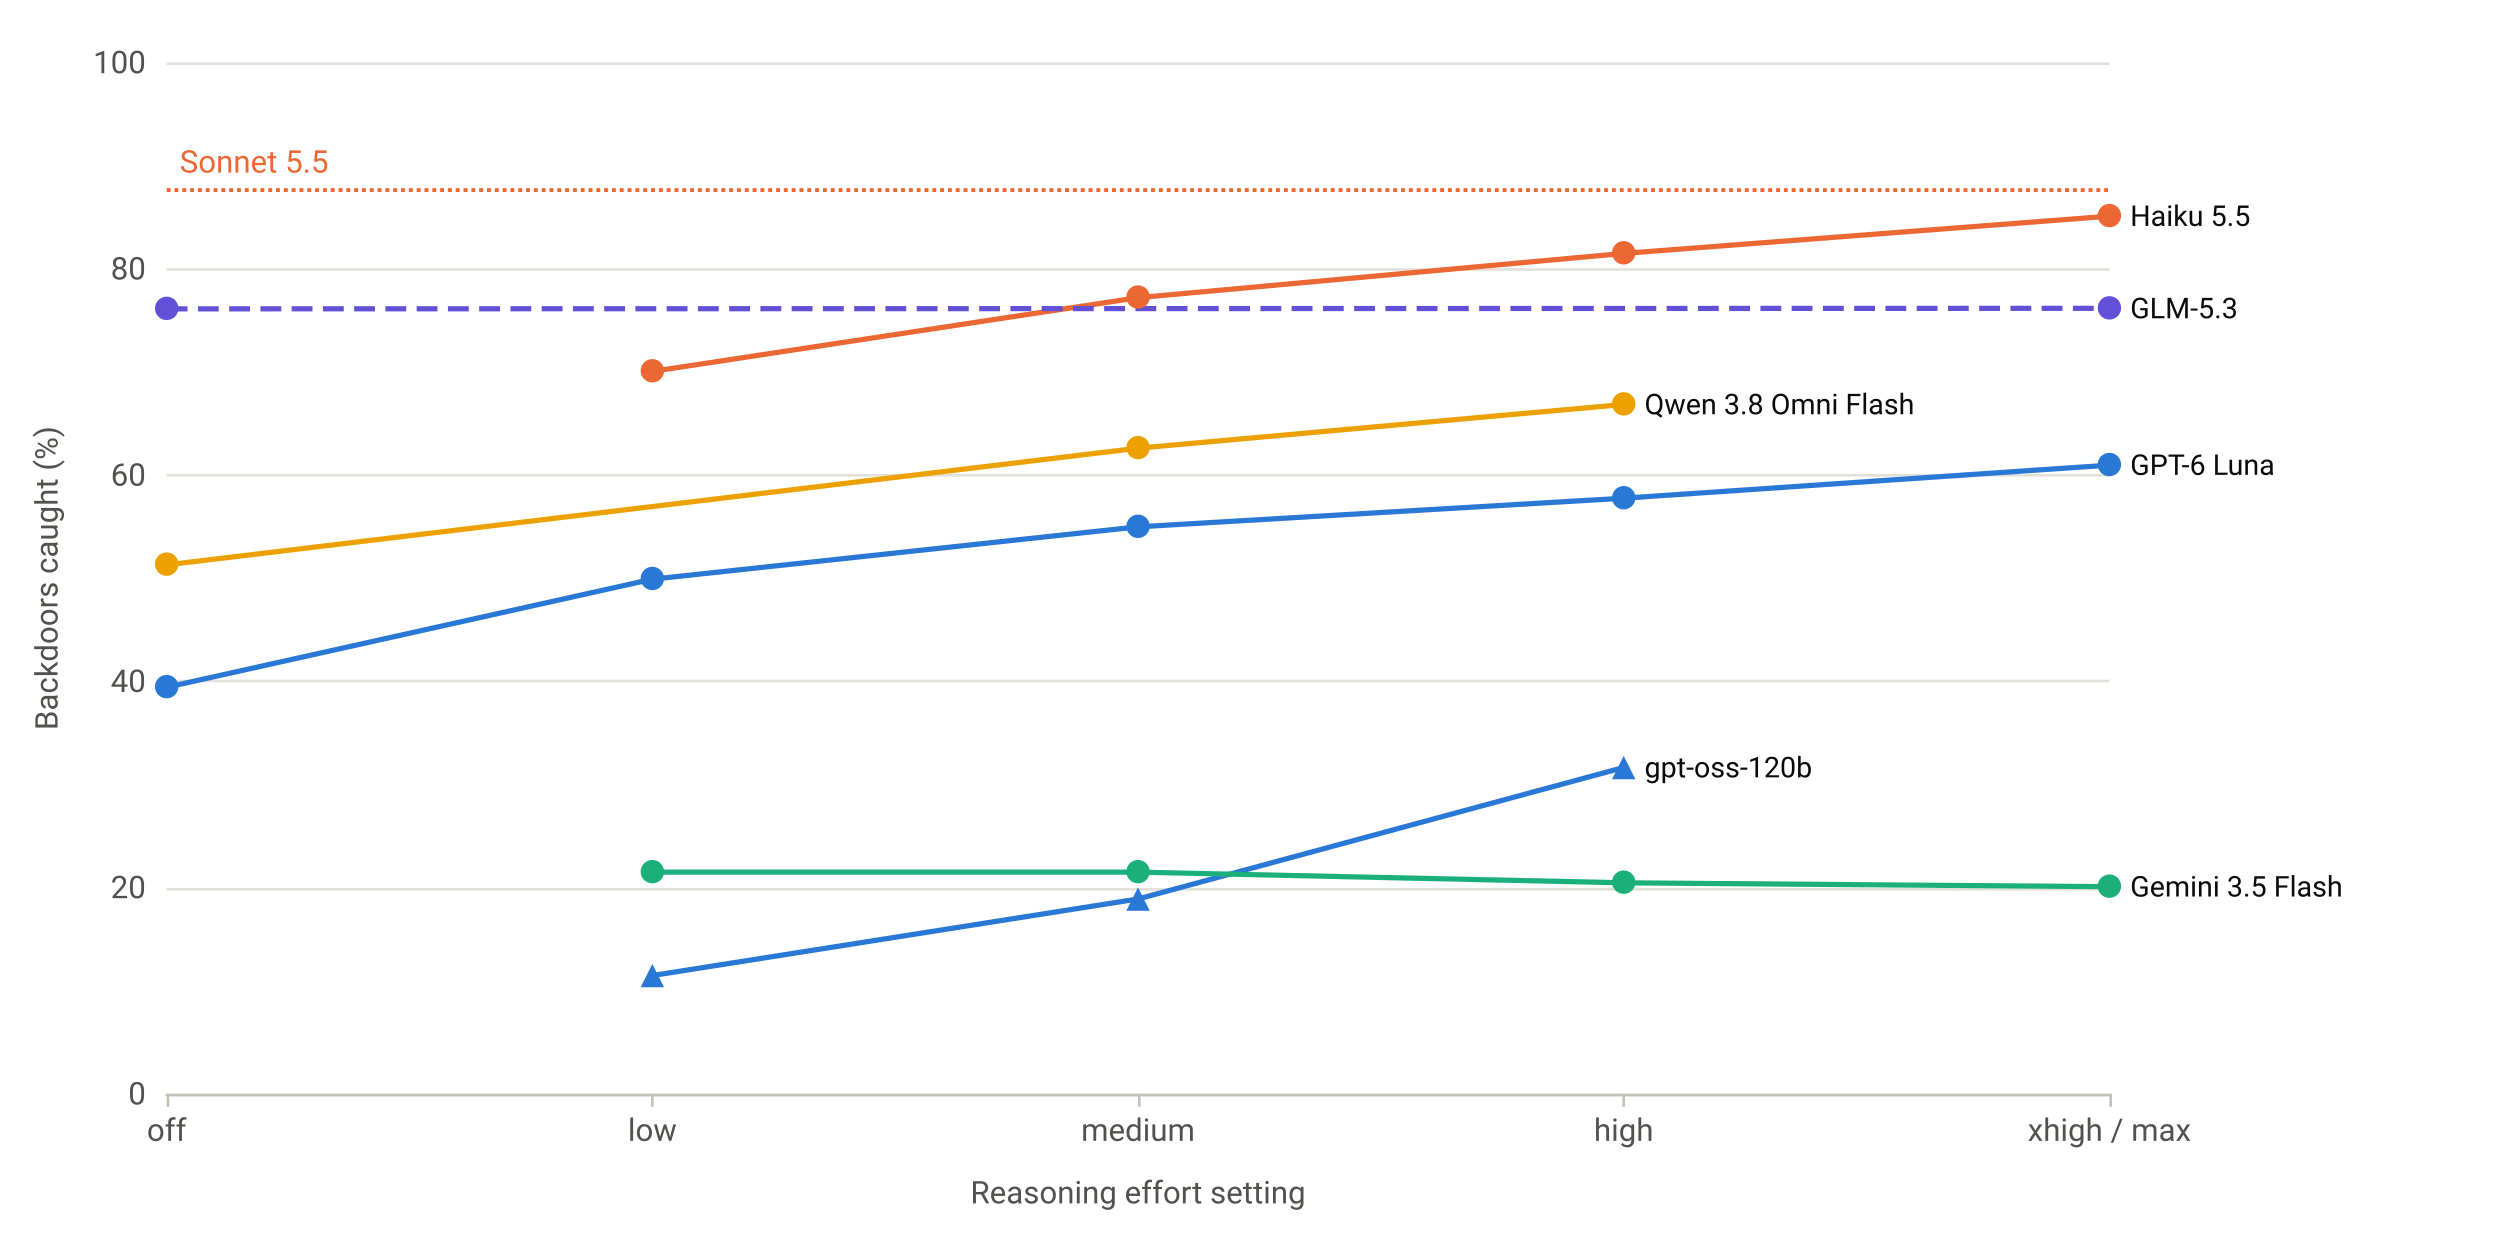
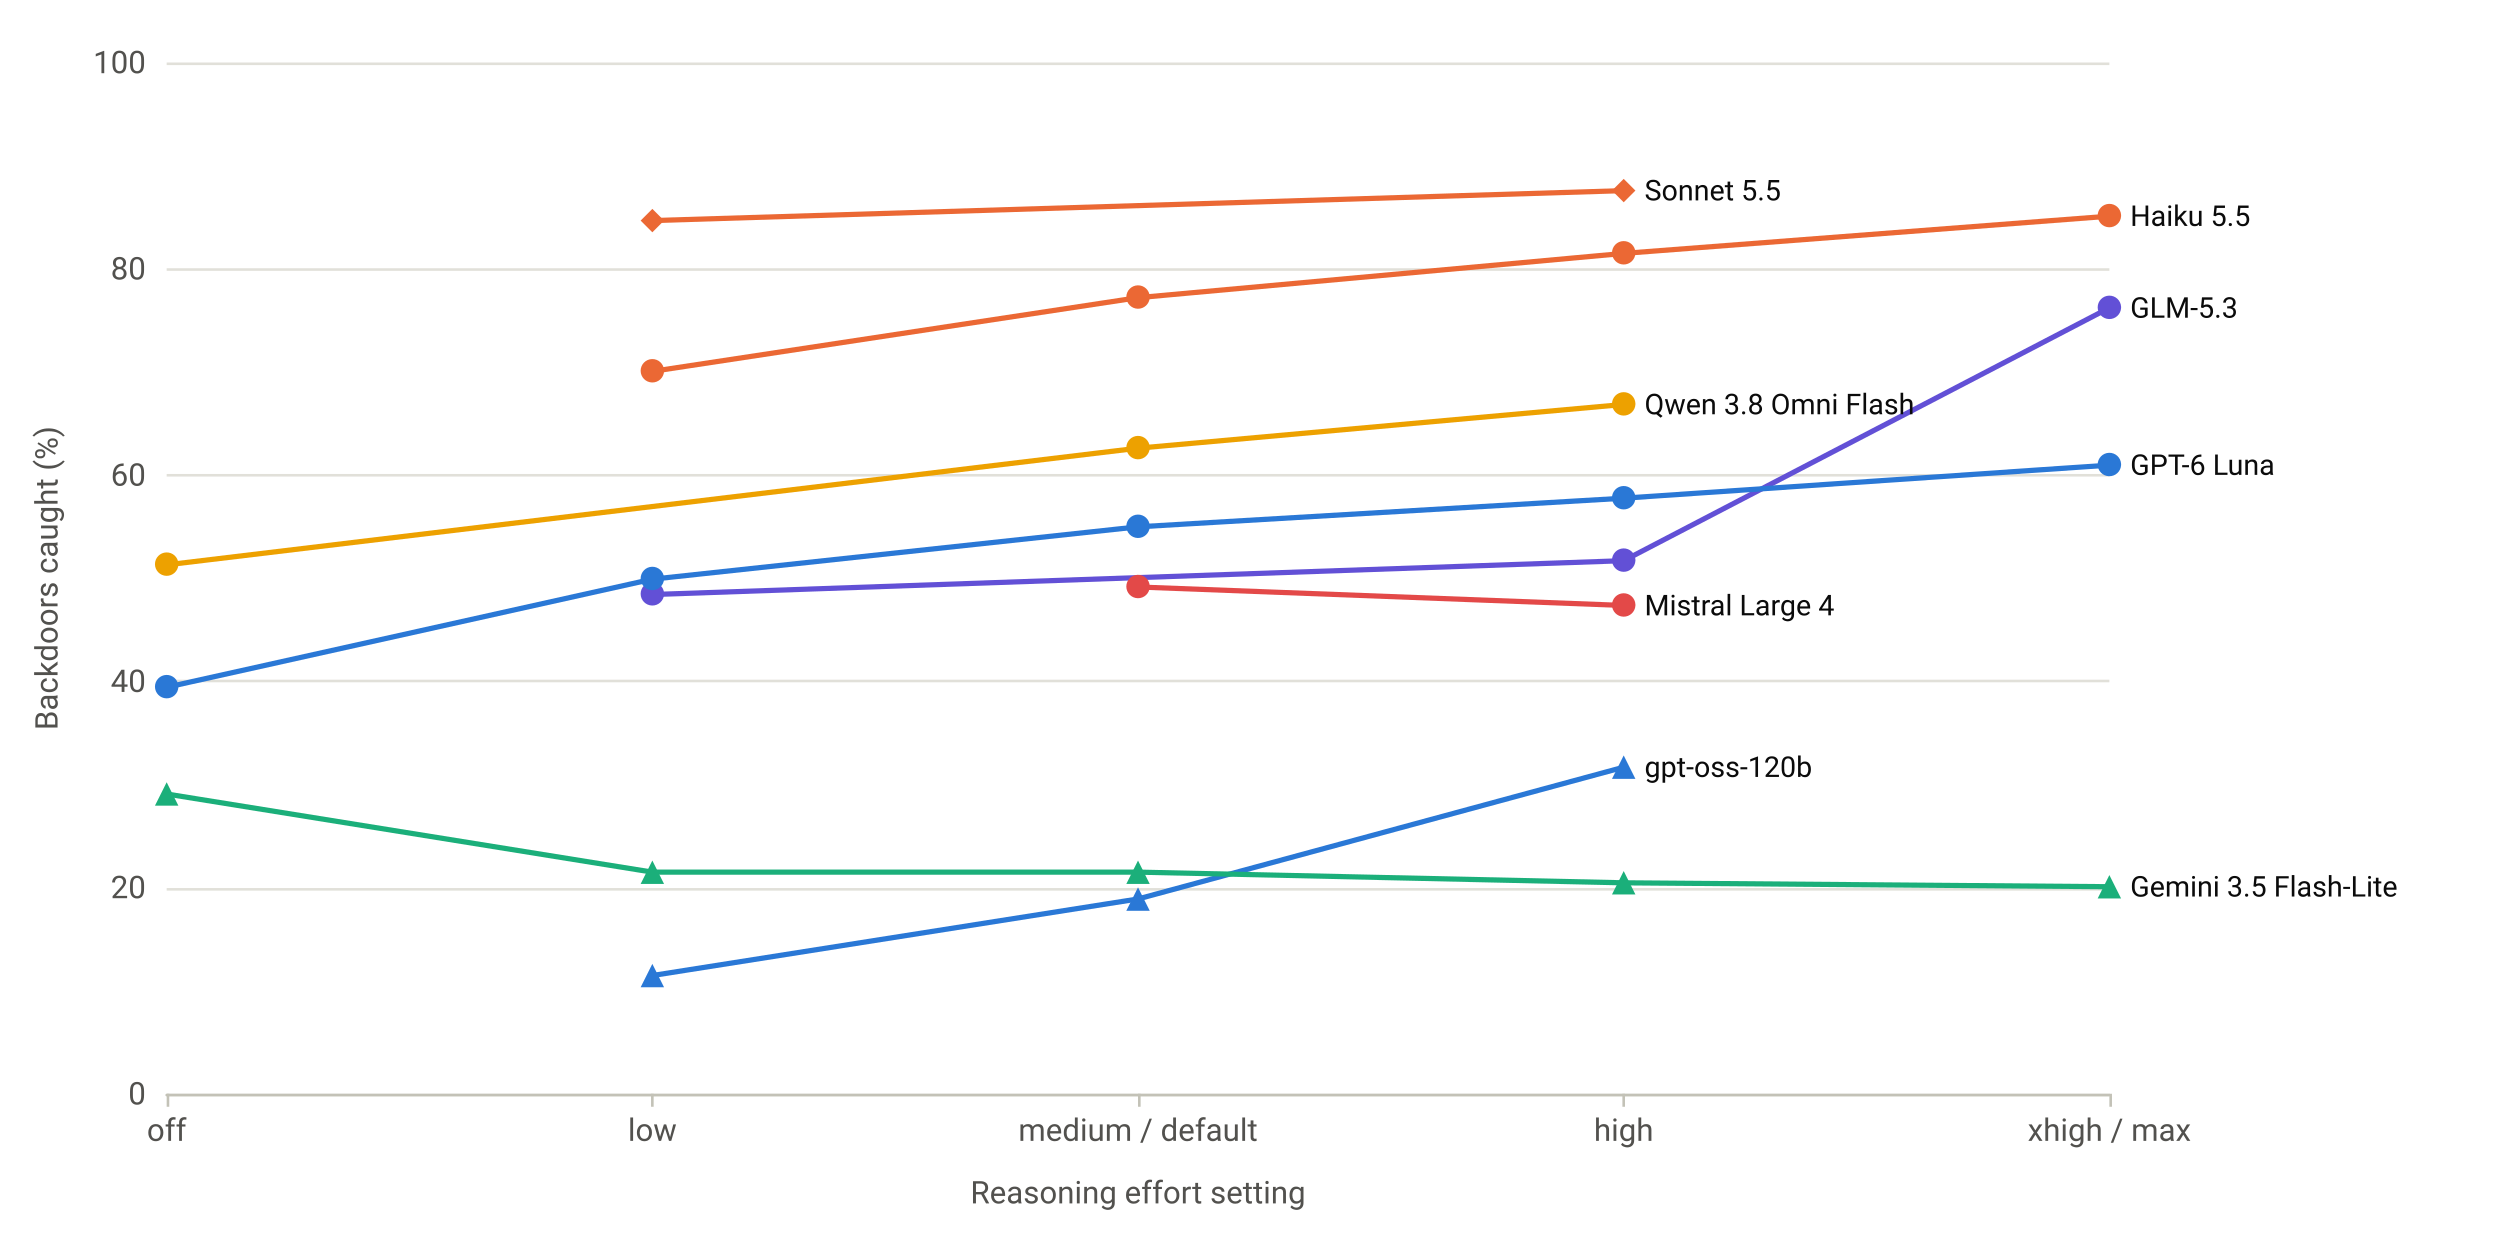
<svg xmlns="http://www.w3.org/2000/svg" width="960" height="480" version="1.1" baseProfile="full" viewBox="0 0 960 480">
  <rect width="960" height="480" x="0" y="0" fill="#ffffff" />
  <path d="M64 420.5L810 420.5" fill="transparent" stroke="#e1e0d9" class="zr1-cls-10" />
  <path d="M64 341.5L810 341.5" fill="transparent" stroke="#e1e0d9" class="zr1-cls-10" />
  <path d="M64 261.5L810 261.5" fill="transparent" stroke="#e1e0d9" class="zr1-cls-10" />
  <path d="M64 182.5L810 182.5" fill="transparent" stroke="#e1e0d9" class="zr1-cls-10" />
  <path d="M64 103.5L810 103.5" fill="transparent" stroke="#e1e0d9" class="zr1-cls-10" />
  <path d="M64 24.5L810 24.5" fill="transparent" stroke="#e1e0d9" class="zr1-cls-10" />
  <text dominant-baseline="central" text-anchor="middle" style="font-size:12px;font-family:-apple-system, BlinkMacSystemFont, 'Segoe UI', Roboto, Helvetica, Arial, sans-serif;" xml:space="preserve" y="-6" transform="matrix(0,-1,1,0,24,222)" fill="#52514e">Backdoors caught (%)</text>
  <path d="M64 420.5L810 420.5" fill="transparent" stroke="#c3c2b7" stroke-linecap="round" class="zr1-cls-10" />
  <text dominant-baseline="central" text-anchor="middle" style="font-size:12px;font-family:-apple-system, BlinkMacSystemFont, 'Segoe UI', Roboto, Helvetica, Arial, sans-serif;" xml:space="preserve" y="6" transform="translate(437 452)" fill="#52514e">Reasoning effort setting</text>
  <path d="M64.5 420L64.5 425" fill="transparent" stroke="#c3c2b7" class="zr1-cls-10" />
  <path d="M250.5 420L250.5 425" fill="transparent" stroke="#c3c2b7" class="zr1-cls-10" />
  <path d="M437.5 420L437.5 425" fill="transparent" stroke="#c3c2b7" class="zr1-cls-10" />
  <path d="M623.5 420L623.5 425" fill="transparent" stroke="#c3c2b7" class="zr1-cls-10" />
  <path d="M810.5 420L810.5 425" fill="transparent" stroke="#c3c2b7" class="zr1-cls-10" />
  <text dominant-baseline="central" text-anchor="end" style="font-size:12px;font-family:-apple-system, BlinkMacSystemFont, 'Segoe UI', Roboto, Helvetica, Arial, sans-serif;" transform="translate(56 420)" fill="#52514e">0</text>
  <text dominant-baseline="central" text-anchor="end" style="font-size:12px;font-family:-apple-system, BlinkMacSystemFont, 'Segoe UI', Roboto, Helvetica, Arial, sans-serif;" transform="translate(56 340.8)" fill="#52514e">20</text>
  <text dominant-baseline="central" text-anchor="end" style="font-size:12px;font-family:-apple-system, BlinkMacSystemFont, 'Segoe UI', Roboto, Helvetica, Arial, sans-serif;" transform="translate(56 261.6)" fill="#52514e">40</text>
  <text dominant-baseline="central" text-anchor="end" style="font-size:12px;font-family:-apple-system, BlinkMacSystemFont, 'Segoe UI', Roboto, Helvetica, Arial, sans-serif;" transform="translate(56 182.4)" fill="#52514e">60</text>
  <text dominant-baseline="central" text-anchor="end" style="font-size:12px;font-family:-apple-system, BlinkMacSystemFont, 'Segoe UI', Roboto, Helvetica, Arial, sans-serif;" transform="translate(56 103.2)" fill="#52514e">80</text>
  <text dominant-baseline="central" text-anchor="end" style="font-size:12px;font-family:-apple-system, BlinkMacSystemFont, 'Segoe UI', Roboto, Helvetica, Arial, sans-serif;" transform="translate(56 24)" fill="#52514e">100</text>
  <text dominant-baseline="central" text-anchor="middle" style="font-size:12px;font-family:-apple-system, BlinkMacSystemFont, 'Segoe UI', Roboto, Helvetica, Arial, sans-serif;" y="6" transform="translate(64 428)" fill="#52514e">off</text>
  <text dominant-baseline="central" text-anchor="middle" style="font-size:12px;font-family:-apple-system, BlinkMacSystemFont, 'Segoe UI', Roboto, Helvetica, Arial, sans-serif;" y="6" transform="translate(250.5 428)" fill="#52514e">low</text>
-   <text dominant-baseline="central" text-anchor="middle" style="font-size:12px;font-family:-apple-system, BlinkMacSystemFont, 'Segoe UI', Roboto, Helvetica, Arial, sans-serif;" y="6" transform="translate(437 428)" fill="#52514e">medium</text>
+   <text dominant-baseline="central" text-anchor="middle" style="font-size:12px;font-family:-apple-system, BlinkMacSystemFont, 'Segoe UI', Roboto, Helvetica, Arial, sans-serif;" xml:space="preserve" y="6" transform="translate(437 428)" fill="#52514e">medium / default</text>
  <text dominant-baseline="central" text-anchor="middle" style="font-size:12px;font-family:-apple-system, BlinkMacSystemFont, 'Segoe UI', Roboto, Helvetica, Arial, sans-serif;" y="6" transform="translate(623.5 428)" fill="#52514e">high</text>
  <text dominant-baseline="central" text-anchor="middle" style="font-size:12px;font-family:-apple-system, BlinkMacSystemFont, 'Segoe UI', Roboto, Helvetica, Arial, sans-serif;" xml:space="preserve" y="6" transform="translate(810 428)" fill="#52514e">xhigh / max</text>
  <g clip-path="url(#zr1-c0)">
+     <path d="M250.5 84.7L623.5 73.2" fill="transparent" stroke="#eb6834" stroke-width="2" stroke-linejoin="bevel" class="zr1-cls-12" />
+   </g>
+   <g clip-path="url(#zr1-c1)">
    <path d="M250.5 142.6L437 114.3L623.5 97.3L810 83" fill="transparent" stroke="#eb6834" stroke-width="2" stroke-linejoin="bevel" class="zr1-cls-12" />
  </g>
-   <g clip-path="url(#zr1-c1)">
+   <g clip-path="url(#zr1-c2)">
+     <path d="M250.5 228.3L623.5 215.3L810 118.2" fill="transparent" stroke="#6250d6" stroke-width="2" stroke-linejoin="bevel" class="zr1-cls-12" />
+   </g>
+   <g clip-path="url(#zr1-c3)">
+     <path d="M64 216.9L437 172.1L623.5 155.3" fill="transparent" stroke="#eda100" stroke-width="2" stroke-linejoin="bevel" class="zr1-cls-12" />
+   </g>
+   <g clip-path="url(#zr1-c4)">
    <path d="M64 263.9L250.5 222.4L437 202.3L623.5 191.3L810 178.6" fill="transparent" stroke="#2a78d6" stroke-width="2" stroke-linejoin="bevel" class="zr1-cls-12" />
  </g>
-   <g clip-path="url(#zr1-c2)">
-     <path d="M64 216.9L437 172.1L623.5 155.3" fill="transparent" stroke="#eda100" stroke-width="2" stroke-linejoin="bevel" class="zr1-cls-12" />
-   </g>
-   <g clip-path="url(#zr1-c3)">
-     <path d="M250.5 374.6L437 345.2L623.5 294.7" fill="transparent" stroke="#2a78d6" stroke-width="2" stroke-linejoin="bevel" class="zr1-cls-12" />
-   </g>
-   <g clip-path="url(#zr1-c4)">
-     <path d="M250.5 334.9L437 334.9L623.5 339L810 340.5" fill="transparent" stroke="#1baf7a" stroke-width="2" stroke-linejoin="bevel" class="zr1-cls-12" />
-   </g>
  <g clip-path="url(#zr1-c5)">
-     <path d="M64 118.6L810 118.4" fill="transparent" stroke="#6250d6" stroke-width="2" stroke-dasharray="8,4" stroke-linejoin="bevel" class="zr1-cls-12" />
+     <path d="M437 225.4L623.5 232.5" fill="transparent" stroke="#e34948" stroke-width="2" stroke-linejoin="bevel" class="zr1-cls-12" />
  </g>
  <g clip-path="url(#zr1-c6)">
-     <path d="" fill="transparent" stroke="#eb6834" stroke-width="2" stroke-linejoin="bevel" class="zr1-cls-12" />
+     <path d="M250.5 374.6L437 345.2L623.5 294.6" fill="transparent" stroke="#2a78d6" stroke-width="2" stroke-linejoin="bevel" class="zr1-cls-12" />
  </g>
-   <path d="M1 0A1 1 0 1 1 1 -0.1A1 1 0 0 1 1 0" transform="matrix(4.5,0,0,4.5,250.5,142.602)" fill="#eb6834" ecmeta_series_index="0" ecmeta_data_index="1" ecmeta_ssr_type="chart" class="zr1-cls-13" />
-   <path d="M1 0A1 1 0 1 1 1 -0.1A1 1 0 0 1 1 0" transform="matrix(4.5,0,0,4.5,437,114.288)" fill="#eb6834" ecmeta_series_index="0" ecmeta_data_index="2" ecmeta_ssr_type="chart" class="zr1-cls-13" />
-   <path d="M1 0A1 1 0 1 1 1 -0.1A1 1 0 0 1 1 0" transform="matrix(4.5,0,0,4.5,623.5,97.2996)" fill="#eb6834" ecmeta_series_index="0" ecmeta_data_index="3" ecmeta_ssr_type="chart" class="zr1-cls-13" />
-   <path d="M1 0A1 1 0 1 1 1 -0.1A1 1 0 0 1 1 0" transform="matrix(4.5,0,0,4.5,810,83.004)" fill="#eb6834" ecmeta_series_index="0" ecmeta_data_index="4" ecmeta_ssr_type="chart" class="zr1-cls-13" />
-   <path d="M1 0A1 1 0 1 1 1 -0.1A1 1 0 0 1 1 0" transform="matrix(4.5,0,0,4.5,64,263.8968)" fill="#2a78d6" ecmeta_series_index="1" ecmeta_data_index="0" ecmeta_ssr_type="chart" class="zr1-cls-14" />
-   <path d="M1 0A1 1 0 1 1 1 -0.1A1 1 0 0 1 1 0" transform="matrix(4.5,0,0,4.5,250.5,222.3564)" fill="#2a78d6" ecmeta_series_index="1" ecmeta_data_index="1" ecmeta_ssr_type="chart" class="zr1-cls-14" />
-   <path d="M1 0A1 1 0 1 1 1 -0.1A1 1 0 0 1 1 0" transform="matrix(4.5,0,0,4.5,437,202.3188)" fill="#2a78d6" ecmeta_series_index="1" ecmeta_data_index="2" ecmeta_ssr_type="chart" class="zr1-cls-14" />
-   <path d="M1 0A1 1 0 1 1 1 -0.1A1 1 0 0 1 1 0" transform="matrix(4.5,0,0,4.5,623.5,191.3496)" fill="#2a78d6" ecmeta_series_index="1" ecmeta_data_index="3" ecmeta_ssr_type="chart" class="zr1-cls-14" />
-   <path d="M1 0A1 1 0 1 1 1 -0.1A1 1 0 0 1 1 0" transform="matrix(4.5,0,0,4.5,810,178.5984)" fill="#2a78d6" ecmeta_series_index="1" ecmeta_data_index="4" ecmeta_ssr_type="chart" class="zr1-cls-14" />
-   <path d="M1 0A1 1 0 1 1 1 -0.1A1 1 0 0 1 1 0" transform="matrix(4.5,0,0,4.5,64,216.852)" fill="#eda100" ecmeta_series_index="2" ecmeta_data_index="0" ecmeta_ssr_type="chart" class="zr1-cls-15" />
-   <path d="M1 0A1 1 0 1 1 1 -0.1A1 1 0 0 1 1 0" transform="matrix(4.5,0,0,4.5,437,172.104)" fill="#eda100" ecmeta_series_index="2" ecmeta_data_index="2" ecmeta_ssr_type="chart" class="zr1-cls-15" />
-   <path d="M1 0A1 1 0 1 1 1 -0.1A1 1 0 0 1 1 0" transform="matrix(4.5,0,0,4.5,623.5,155.3136)" fill="#eda100" ecmeta_series_index="2" ecmeta_data_index="3" ecmeta_ssr_type="chart" class="zr1-cls-15" />
-   <path d="M0 -1L1 1L-1 1Z" transform="matrix(4.5,0,0,4.5,250.5,374.6184)" fill="#2a78d6" ecmeta_series_index="3" ecmeta_data_index="1" ecmeta_ssr_type="chart" class="zr1-cls-14" />
-   <path d="M0 -1L1 1L-1 1Z" transform="matrix(4.5,0,0,4.5,437,345.2352)" fill="#2a78d6" ecmeta_series_index="3" ecmeta_data_index="2" ecmeta_ssr_type="chart" class="zr1-cls-14" />
-   <path d="M0 -1L1 1L-1 1Z" transform="matrix(4.5,0,0,4.5,623.5,294.7452)" fill="#2a78d6" ecmeta_series_index="3" ecmeta_data_index="3" ecmeta_ssr_type="chart" class="zr1-cls-14" />
-   <path d="M1 0A1 1 0 1 1 1 -0.1A1 1 0 0 1 1 0" transform="matrix(4.5,0,0,4.5,250.5,334.9392)" fill="#1baf7a" ecmeta_series_index="4" ecmeta_data_index="1" ecmeta_ssr_type="chart" class="zr1-cls-16" />
-   <path d="M1 0A1 1 0 1 1 1 -0.1A1 1 0 0 1 1 0" transform="matrix(4.5,0,0,4.5,437,334.9392)" fill="#1baf7a" ecmeta_series_index="4" ecmeta_data_index="2" ecmeta_ssr_type="chart" class="zr1-cls-16" />
-   <path d="M1 0A1 1 0 1 1 1 -0.1A1 1 0 0 1 1 0" transform="matrix(4.5,0,0,4.5,623.5,338.9784)" fill="#1baf7a" ecmeta_series_index="4" ecmeta_data_index="3" ecmeta_ssr_type="chart" class="zr1-cls-16" />
-   <path d="M1 0A1 1 0 1 1 1 -0.1A1 1 0 0 1 1 0" transform="matrix(4.5,0,0,4.5,810,340.5228)" fill="#1baf7a" ecmeta_series_index="4" ecmeta_data_index="4" ecmeta_ssr_type="chart" class="zr1-cls-16" />
-   <path d="M1 0A1 1 0 1 1 1 -0.1A1 1 0 0 1 1 0" transform="matrix(4.5,0,0,4.5,64,118.644)" fill="#6250d6" ecmeta_series_index="5" ecmeta_data_index="0" ecmeta_ssr_type="chart" class="zr1-cls-17" />
-   <path d="M1 0A1 1 0 1 1 1 -0.1A1 1 0 0 1 1 0" transform="matrix(4.5,0,0,4.5,810,118.446)" fill="#6250d6" ecmeta_series_index="5" ecmeta_data_index="4" ecmeta_ssr_type="chart" class="zr1-cls-17" />
+   <g clip-path="url(#zr1-c7)">
+     <path d="M64 304.9L250.5 334.9L437 334.9L623.5 339L810 340.5" fill="transparent" stroke="#1baf7a" stroke-width="2" stroke-linejoin="bevel" class="zr1-cls-12" />
+   </g>
+   <path d="M0 -1L1 0L0 1L-1 0Z" transform="matrix(4.5,0,0,4.5,250.5,84.7068)" fill="#eb6834" ecmeta_series_index="0" ecmeta_data_index="1" ecmeta_ssr_type="chart" class="zr1-cls-13" />
+   <path d="M0 -1L1 0L0 1L-1 0Z" transform="matrix(4.5,0,0,4.5,623.5,73.1832)" fill="#eb6834" ecmeta_series_index="0" ecmeta_data_index="3" ecmeta_ssr_type="chart" class="zr1-cls-13" />
+   <path d="M1 0A1 1 0 1 1 1 -0.1A1 1 0 0 1 1 0" transform="matrix(4.5,0,0,4.5,250.5,142.602)" fill="#eb6834" ecmeta_series_index="1" ecmeta_data_index="1" ecmeta_ssr_type="chart" class="zr1-cls-13" />
+   <path d="M1 0A1 1 0 1 1 1 -0.1A1 1 0 0 1 1 0" transform="matrix(4.5,0,0,4.5,437,114.288)" fill="#eb6834" ecmeta_series_index="1" ecmeta_data_index="2" ecmeta_ssr_type="chart" class="zr1-cls-13" />
+   <path d="M1 0A1 1 0 1 1 1 -0.1A1 1 0 0 1 1 0" transform="matrix(4.5,0,0,4.5,623.5,97.2996)" fill="#eb6834" ecmeta_series_index="1" ecmeta_data_index="3" ecmeta_ssr_type="chart" class="zr1-cls-13" />
+   <path d="M1 0A1 1 0 1 1 1 -0.1A1 1 0 0 1 1 0" transform="matrix(4.5,0,0,4.5,810,83.004)" fill="#eb6834" ecmeta_series_index="1" ecmeta_data_index="4" ecmeta_ssr_type="chart" class="zr1-cls-13" />
+   <path d="M1 0A1 1 0 1 1 1 -0.1A1 1 0 0 1 1 0" transform="matrix(4.5,0,0,4.5,250.5,228.2568)" fill="#6250d6" ecmeta_series_index="2" ecmeta_data_index="1" ecmeta_ssr_type="chart" class="zr1-cls-14" />
+   <path d="M1 0A1 1 0 1 1 1 -0.1A1 1 0 0 1 1 0" transform="matrix(4.5,0,0,4.5,623.5,215.3076)" fill="#6250d6" ecmeta_series_index="2" ecmeta_data_index="3" ecmeta_ssr_type="chart" class="zr1-cls-14" />
+   <path d="M1 0A1 1 0 1 1 1 -0.1A1 1 0 0 1 1 0" transform="matrix(4.5,0,0,4.5,810,118.248)" fill="#6250d6" ecmeta_series_index="2" ecmeta_data_index="4" ecmeta_ssr_type="chart" class="zr1-cls-14" />
+   <path d="M1 0A1 1 0 1 1 1 -0.1A1 1 0 0 1 1 0" transform="matrix(4.5,0,0,4.5,64,216.852)" fill="#eda100" ecmeta_series_index="3" ecmeta_data_index="0" ecmeta_ssr_type="chart" class="zr1-cls-15" />
+   <path d="M1 0A1 1 0 1 1 1 -0.1A1 1 0 0 1 1 0" transform="matrix(4.5,0,0,4.5,437,172.104)" fill="#eda100" ecmeta_series_index="3" ecmeta_data_index="2" ecmeta_ssr_type="chart" class="zr1-cls-15" />
+   <path d="M1 0A1 1 0 1 1 1 -0.1A1 1 0 0 1 1 0" transform="matrix(4.5,0,0,4.5,623.5,155.3136)" fill="#eda100" ecmeta_series_index="3" ecmeta_data_index="3" ecmeta_ssr_type="chart" class="zr1-cls-15" />
+   <path d="M1 0A1 1 0 1 1 1 -0.1A1 1 0 0 1 1 0" transform="matrix(4.5,0,0,4.5,64,263.8968)" fill="#2a78d6" ecmeta_series_index="4" ecmeta_data_index="0" ecmeta_ssr_type="chart" class="zr1-cls-16" />
+   <path d="M1 0A1 1 0 1 1 1 -0.1A1 1 0 0 1 1 0" transform="matrix(4.5,0,0,4.5,250.5,222.3564)" fill="#2a78d6" ecmeta_series_index="4" ecmeta_data_index="1" ecmeta_ssr_type="chart" class="zr1-cls-16" />
+   <path d="M1 0A1 1 0 1 1 1 -0.1A1 1 0 0 1 1 0" transform="matrix(4.5,0,0,4.5,437,202.3188)" fill="#2a78d6" ecmeta_series_index="4" ecmeta_data_index="2" ecmeta_ssr_type="chart" class="zr1-cls-16" />
+   <path d="M1 0A1 1 0 1 1 1 -0.1A1 1 0 0 1 1 0" transform="matrix(4.5,0,0,4.5,623.5,191.3496)" fill="#2a78d6" ecmeta_series_index="4" ecmeta_data_index="3" ecmeta_ssr_type="chart" class="zr1-cls-16" />
+   <path d="M1 0A1 1 0 1 1 1 -0.1A1 1 0 0 1 1 0" transform="matrix(4.5,0,0,4.5,810,178.5984)" fill="#2a78d6" ecmeta_series_index="4" ecmeta_data_index="4" ecmeta_ssr_type="chart" class="zr1-cls-16" />
+   <path d="M1 0A1 1 0 1 1 1 -0.1A1 1 0 0 1 1 0" transform="matrix(4.5,0,0,4.5,437,225.4452)" fill="#e34948" ecmeta_series_index="5" ecmeta_data_index="2" ecmeta_ssr_type="chart" class="zr1-cls-17" />
+   <path d="M1 0A1 1 0 1 1 1 -0.1A1 1 0 0 1 1 0" transform="matrix(4.5,0,0,4.5,623.5,232.5336)" fill="#e34948" ecmeta_series_index="5" ecmeta_data_index="3" ecmeta_ssr_type="chart" class="zr1-cls-17" />
+   <path d="M0 -1L1 1L-1 1Z" transform="matrix(4.5,0,0,4.5,250.5,374.6184)" fill="#2a78d6" ecmeta_series_index="6" ecmeta_data_index="1" ecmeta_ssr_type="chart" class="zr1-cls-16" />
+   <path d="M0 -1L1 1L-1 1Z" transform="matrix(4.5,0,0,4.5,437,345.2352)" fill="#2a78d6" ecmeta_series_index="6" ecmeta_data_index="2" ecmeta_ssr_type="chart" class="zr1-cls-16" />
+   <path d="M0 -1L1 1L-1 1Z" transform="matrix(4.5,0,0,4.5,623.5,294.5868)" fill="#2a78d6" ecmeta_series_index="6" ecmeta_data_index="3" ecmeta_ssr_type="chart" class="zr1-cls-16" />
+   <path d="M0 -1L1 1L-1 1Z" transform="matrix(4.5,0,0,4.5,64,304.8828)" fill="#1baf7a" ecmeta_series_index="7" ecmeta_data_index="0" ecmeta_ssr_type="chart" class="zr1-cls-18" />
+   <path d="M0 -1L1 1L-1 1Z" transform="matrix(4.5,0,0,4.5,250.5,334.9392)" fill="#1baf7a" ecmeta_series_index="7" ecmeta_data_index="1" ecmeta_ssr_type="chart" class="zr1-cls-18" />
+   <path d="M0 -1L1 1L-1 1Z" transform="matrix(4.5,0,0,4.5,437,334.9392)" fill="#1baf7a" ecmeta_series_index="7" ecmeta_data_index="2" ecmeta_ssr_type="chart" class="zr1-cls-18" />
+   <path d="M0 -1L1 1L-1 1Z" transform="matrix(4.5,0,0,4.5,623.5,338.9784)" fill="#1baf7a" ecmeta_series_index="7" ecmeta_data_index="3" ecmeta_ssr_type="chart" class="zr1-cls-18" />
+   <path d="M0 -1L1 1L-1 1Z" transform="matrix(4.5,0,0,4.5,810,340.5228)" fill="#1baf7a" ecmeta_series_index="7" ecmeta_data_index="4" ecmeta_ssr_type="chart" class="zr1-cls-18" />
+   <text dominant-baseline="central" text-anchor="start" style="font-size:11px;font-family:-apple-system, BlinkMacSystemFont, 'Segoe UI', Roboto, Helvetica, Arial, sans-serif;" xml:space="preserve" transform="translate(631.5 73.1832)" fill="#0b0b0b">Sonnet 5.5</text>
  <text dominant-baseline="central" text-anchor="start" style="font-size:11px;font-family:-apple-system, BlinkMacSystemFont, 'Segoe UI', Roboto, Helvetica, Arial, sans-serif;" xml:space="preserve" transform="translate(818 83.004)" fill="#0b0b0b">Haiku 5.5</text>
+   <text dominant-baseline="central" text-anchor="start" style="font-size:11px;font-family:-apple-system, BlinkMacSystemFont, 'Segoe UI', Roboto, Helvetica, Arial, sans-serif;" transform="translate(818 118.248)" fill="#0b0b0b">GLM-5.3</text>
+   <text dominant-baseline="central" text-anchor="start" style="font-size:11px;font-family:-apple-system, BlinkMacSystemFont, 'Segoe UI', Roboto, Helvetica, Arial, sans-serif;" xml:space="preserve" transform="translate(631.5 155.3136)" fill="#0b0b0b">Qwen 3.8 Omni Flash</text>
  <text dominant-baseline="central" text-anchor="start" style="font-size:11px;font-family:-apple-system, BlinkMacSystemFont, 'Segoe UI', Roboto, Helvetica, Arial, sans-serif;" xml:space="preserve" transform="translate(818 178.5984)" fill="#0b0b0b">GPT-6 Luna</text>
-   <text dominant-baseline="central" text-anchor="start" style="font-size:11px;font-family:-apple-system, BlinkMacSystemFont, 'Segoe UI', Roboto, Helvetica, Arial, sans-serif;" xml:space="preserve" transform="translate(631.5 155.3136)" fill="#0b0b0b">Qwen 3.8 Omni Flash</text>
-   <text dominant-baseline="central" text-anchor="start" style="font-size:11px;font-family:-apple-system, BlinkMacSystemFont, 'Segoe UI', Roboto, Helvetica, Arial, sans-serif;" transform="translate(631.5 294.7452)" fill="#0b0b0b">gpt-oss-120b</text>
-   <text dominant-baseline="central" text-anchor="start" style="font-size:11px;font-family:-apple-system, BlinkMacSystemFont, 'Segoe UI', Roboto, Helvetica, Arial, sans-serif;" xml:space="preserve" transform="translate(818 340.5228)" fill="#0b0b0b">Gemini 3.5 Flash</text>
-   <text dominant-baseline="central" text-anchor="start" style="font-size:11px;font-family:-apple-system, BlinkMacSystemFont, 'Segoe UI', Roboto, Helvetica, Arial, sans-serif;" transform="translate(818 118.446)" fill="#0b0b0b">GLM-5.3</text>
-   <path d="M64 73L810 73" fill="transparent" stroke="#eb6834" stroke-width="1.5" stroke-dasharray="1.5" ecmeta_series_index="6" ecmeta_data_index="0" ecmeta_ssr_type="chart" ecmeta_silent="true" class="zr1-cls-10" />
-   <text dominant-baseline="central" text-anchor="start" style="font-size:12px;font-family:-apple-system, BlinkMacSystemFont, 'Segoe UI', Roboto, Helvetica, Arial, sans-serif;" xml:space="preserve" y="-6" transform="translate(69 68.1832)" fill="#eb6834">Sonnet 5.5</text>
+   <text dominant-baseline="central" text-anchor="start" style="font-size:11px;font-family:-apple-system, BlinkMacSystemFont, 'Segoe UI', Roboto, Helvetica, Arial, sans-serif;" xml:space="preserve" transform="translate(631.5 232.5336)" fill="#0b0b0b">Mistral Large 4</text>
+   <text dominant-baseline="central" text-anchor="start" style="font-size:11px;font-family:-apple-system, BlinkMacSystemFont, 'Segoe UI', Roboto, Helvetica, Arial, sans-serif;" transform="translate(631.5 294.5868)" fill="#0b0b0b">gpt-oss-120b</text>
+   <text dominant-baseline="central" text-anchor="start" style="font-size:11px;font-family:-apple-system, BlinkMacSystemFont, 'Segoe UI', Roboto, Helvetica, Arial, sans-serif;" xml:space="preserve" transform="translate(818 340.5228)" fill="#0b0b0b">Gemini 3.5 Flash-Lite</text>
  <defs>
    <clipPath id="zr1-c0">
      <path d="M63 23l748 0l0 398l-748 0Z" fill="#000" class="zr1-cls-11" />
    </clipPath>
    <clipPath id="zr1-c1">
      <path d="M63 23l748 0l0 398l-748 0Z" fill="#000" class="zr1-cls-11" />
    </clipPath>
    <clipPath id="zr1-c2">
      <path d="M63 23l748 0l0 398l-748 0Z" fill="#000" class="zr1-cls-11" />
    </clipPath>
    <clipPath id="zr1-c3">
      <path d="M63 23l748 0l0 398l-748 0Z" fill="#000" class="zr1-cls-11" />
    </clipPath>
    <clipPath id="zr1-c4">
      <path d="M63 23l748 0l0 398l-748 0Z" fill="#000" class="zr1-cls-11" />
    </clipPath>
    <clipPath id="zr1-c5">
      <path d="M63 23l748 0l0 398l-748 0Z" fill="#000" class="zr1-cls-11" />
    </clipPath>
    <clipPath id="zr1-c6">
      <path d="M63 23l748 0l0 398l-748 0Z" fill="#000" class="zr1-cls-11" />
    </clipPath>
+     <clipPath id="zr1-c7">
+       <path d="M63 23l748 0l0 398l-748 0Z" fill="#000" class="zr1-cls-11" />
+     </clipPath>
  </defs>
  <style>
.zr1-cls-10:hover {
pointer-events:none;
}
.zr1-cls-11:hover {
cursor:pointer;
fill:rgba(0,0,0,1);
}
.zr1-cls-12:hover {
cursor:pointer;
}
.zr1-cls-13:hover {
cursor:pointer;
fill:rgba(255,114,57,1);
}
.zr1-cls-14:hover {
cursor:pointer;
- fill:rgba(46,132,235,1);
+ fill:rgba(107,88,235,1);
}
.zr1-cls-15:hover {
cursor:pointer;
fill:rgba(255,177,0,1);
}
.zr1-cls-16:hover {
cursor:pointer;
- fill:rgba(29,192,134,1);
+ fill:rgba(46,132,235,1);
}
.zr1-cls-17:hover {
cursor:pointer;
- fill:rgba(107,88,235,1);
+ fill:rgba(249,80,79,1);
+ }
+ .zr1-cls-18:hover {
+ cursor:pointer;
+ fill:rgba(29,192,134,1);
}



</style>
</svg>
